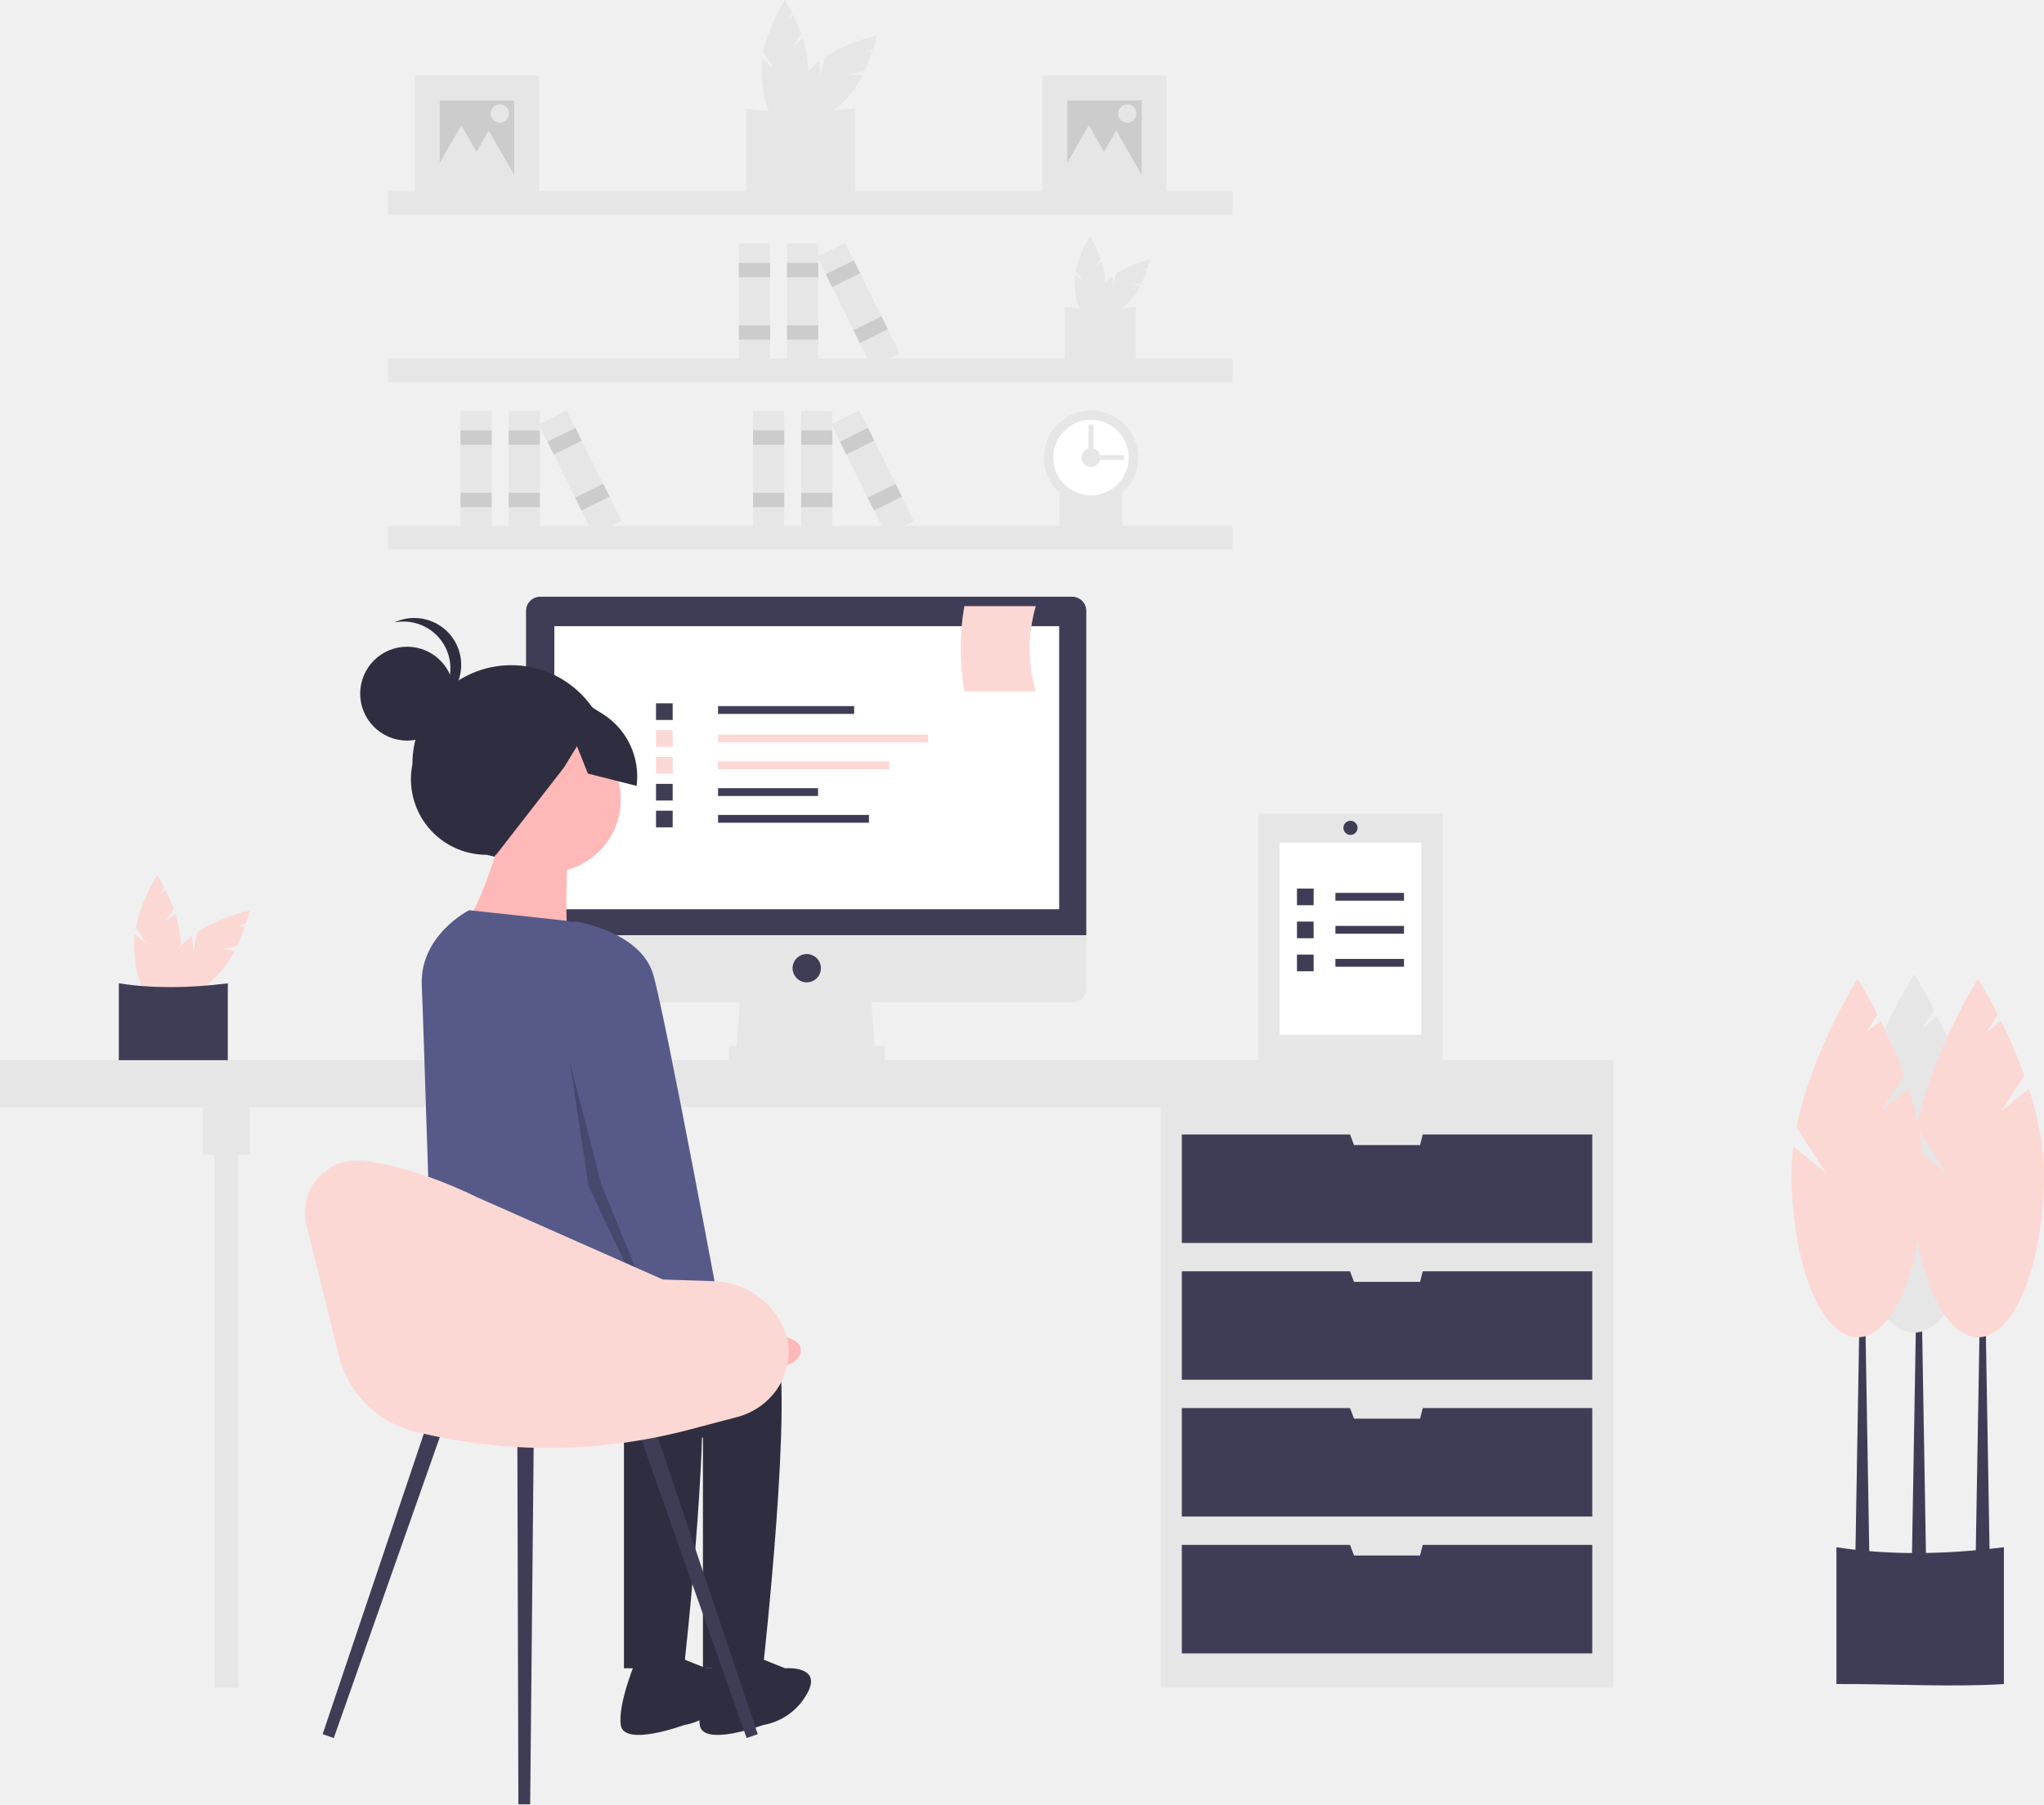
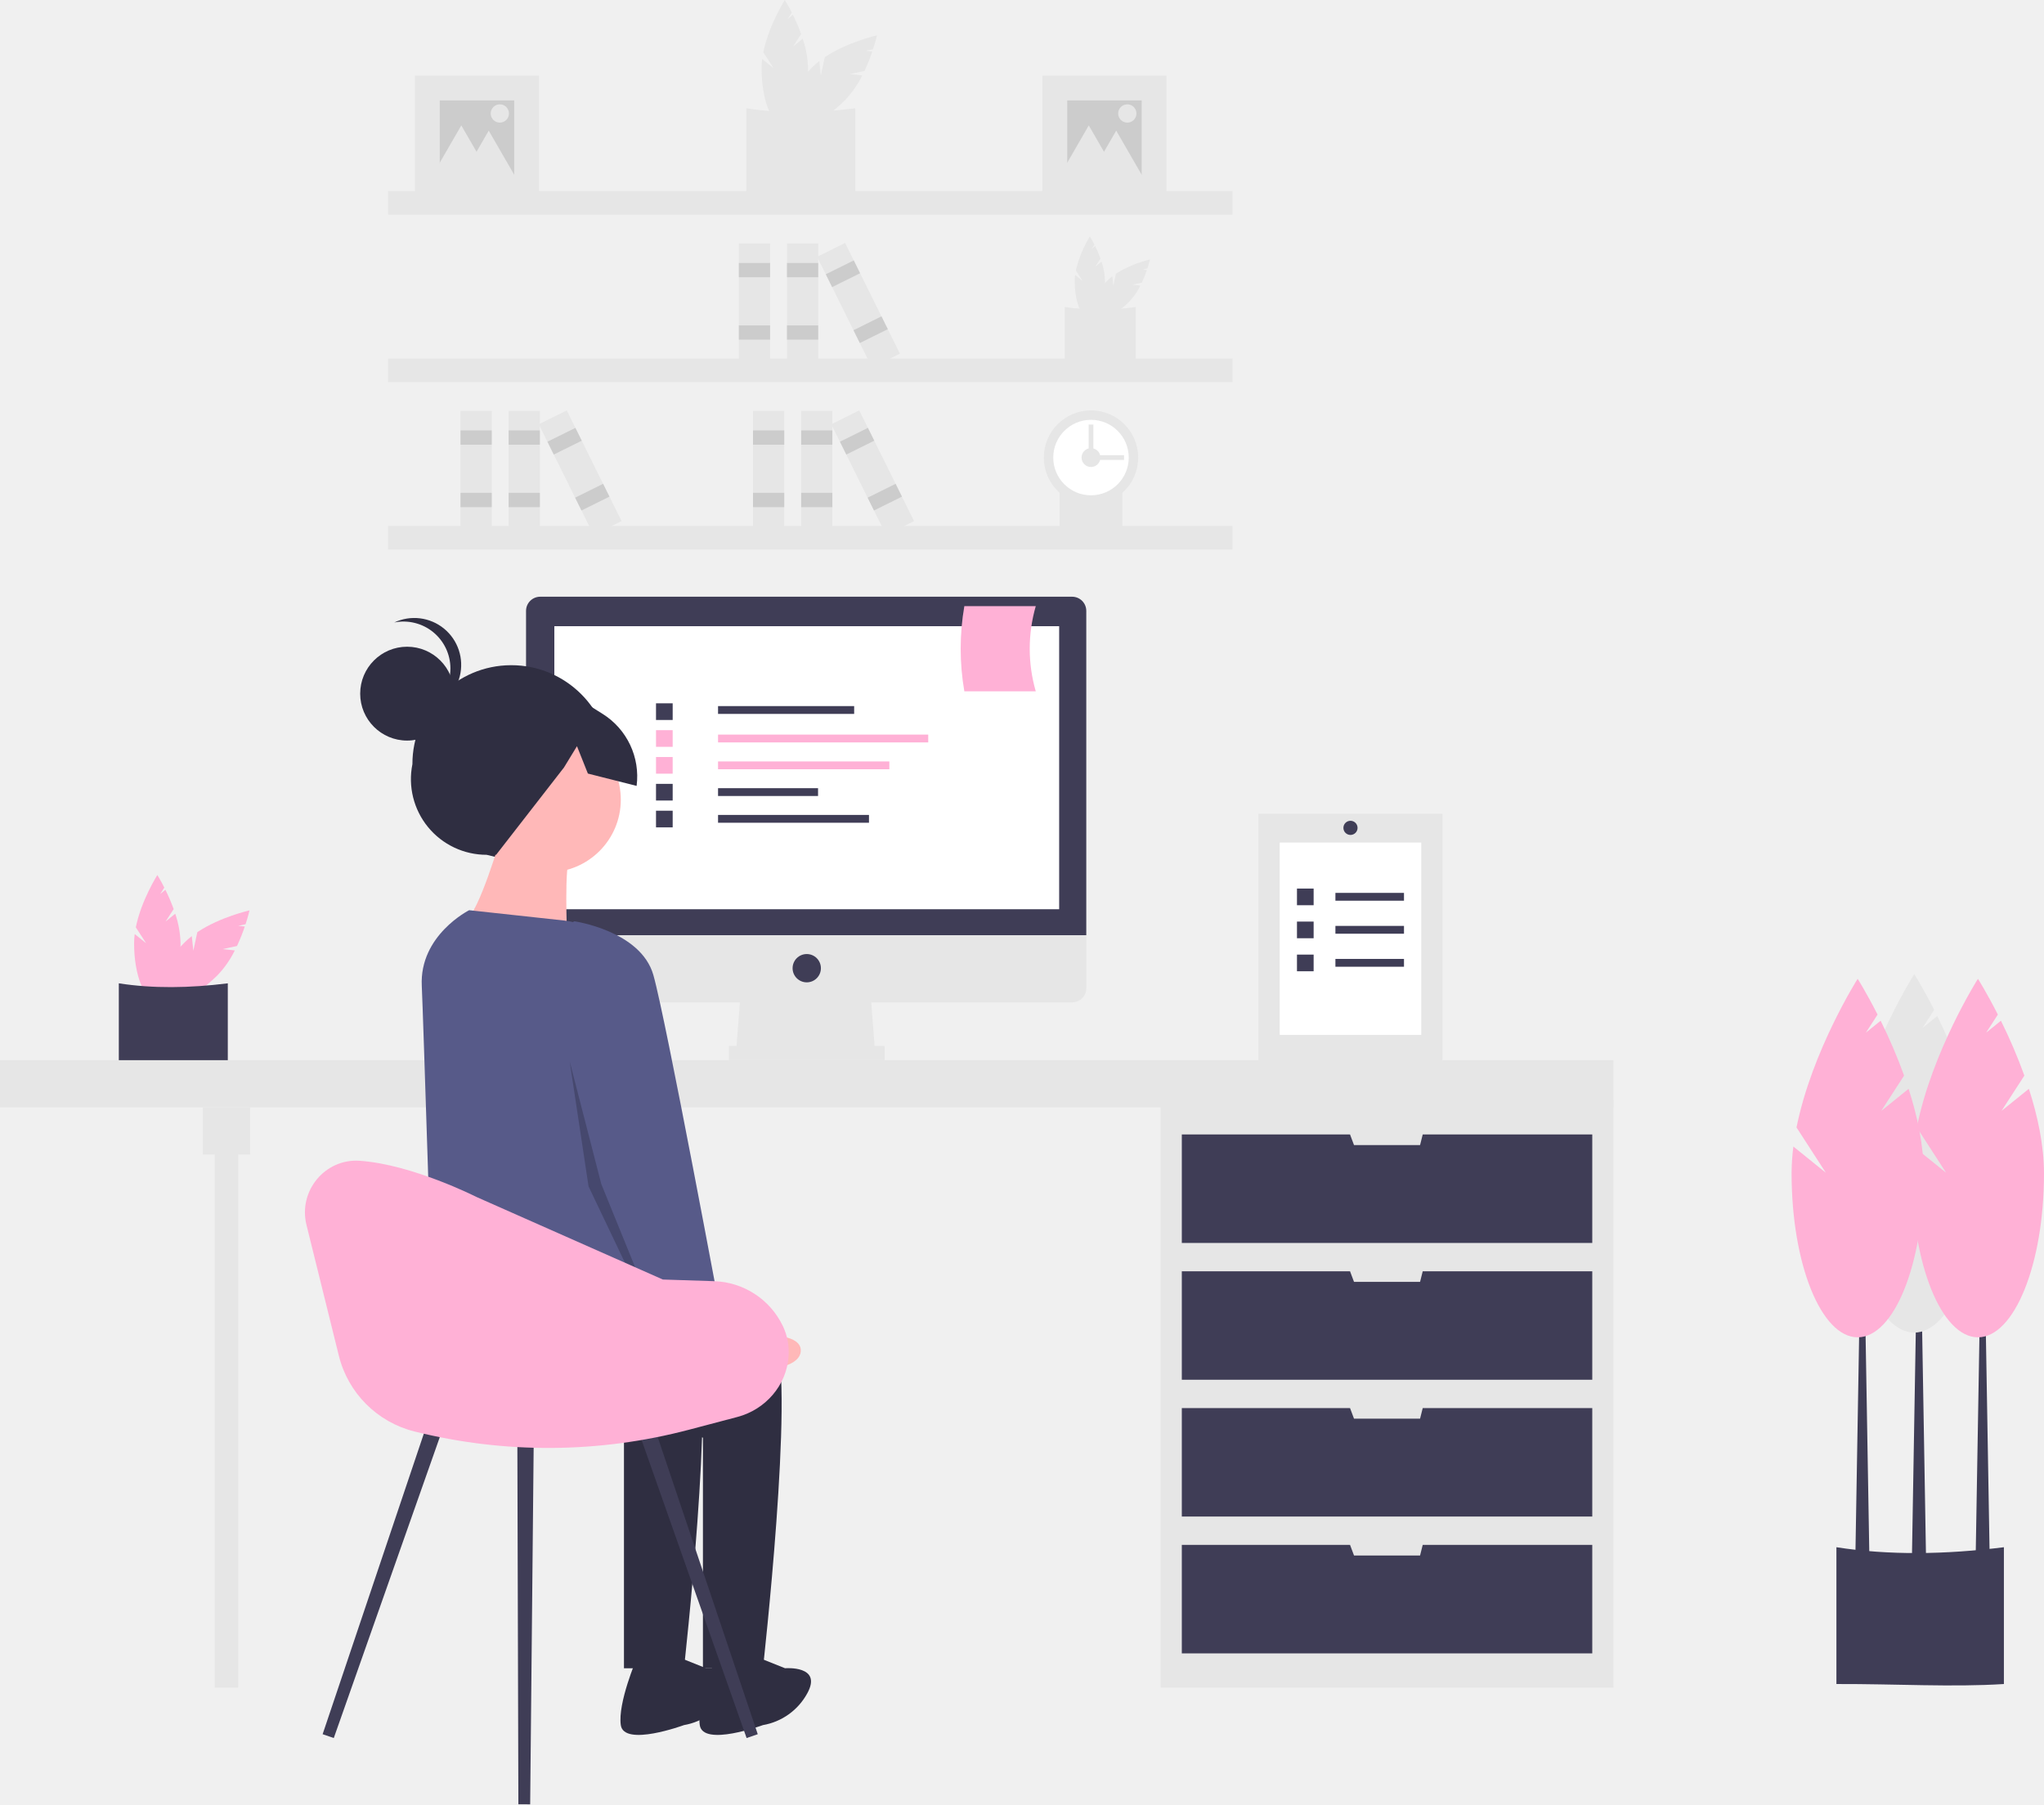
<svg xmlns="http://www.w3.org/2000/svg" id="ea61258a-e793-48f7-8624-3c5ca462ffd9" data-name="Layer 1" width="882.346" height="778.999" viewBox="0 0 882.346 778.999">
  <path d="M501.189,80.561l3.47-5.362a80.387,80.387,0,0,0-3.56-8.333l-2.244,1.812,1.776-2.745c-1.693-3.333-3.025-5.432-3.025-5.432s-6.958,10.965-9.283,22.575l4.452,6.881-4.929-3.981a32.522,32.522,0,0,0-.27,4.078c0,13.75,4.491,24.896,10.03,24.896s10.03-11.146,10.03-24.896a42.818,42.818,0,0,0-2.295-12.847Z" transform="translate(-158.8268 -60.50072)" fill="#e6e6e6" />
  <path d="M525.747,92.481l6.245-1.338a80.386,80.386,0,0,0,3.375-8.409l-2.868-.305,3.197-.685c1.159-3.554,1.702-5.98,1.702-5.98s-12.674,2.833-22.527,9.399l-1.717,8.014-.67-6.3a32.524,32.524,0,0,0-3.075,2.693c-9.722,9.722-14.429,20.779-10.512,24.696s14.974-.789,24.696-10.512a42.818,42.818,0,0,0,7.462-10.707Z" transform="translate(-158.8268 -60.50072)" fill="#e6e6e6" />
  <path d="M528.028,145.685c-14.481.926-30.26-.054-47.046,0V107.253c14.791,2.303,30.565,2.066,47.046,0Z" transform="translate(-158.8268 -60.50072)" fill="#e6e6e6" />
  <path d="M631.628,175.652l2.263-3.497a52.424,52.424,0,0,0-2.321-5.434l-1.463,1.182,1.158-1.79c-1.104-2.173-1.973-3.543-1.973-3.543a50.241,50.241,0,0,0-6.054,14.722l2.903,4.487-3.214-2.596a21.21,21.21,0,0,0-.176,2.66c0,8.967,2.928,16.236,6.541,16.236s6.541-7.269,6.541-16.236a27.923,27.923,0,0,0-1.496-8.378Z" transform="translate(-158.8268 -60.50072)" fill="#e6e6e6" />
  <path d="M647.644,183.426l4.073-.873a52.421,52.421,0,0,0,2.201-5.484l-1.87-.199,2.085-.447c.756-2.317,1.11-3.9,1.11-3.9a50.241,50.241,0,0,0-14.691,6.129l-1.12,5.226-.437-4.109a21.208,21.208,0,0,0-2.005,1.756c-6.34,6.34-9.41,13.551-6.855,16.105s9.765-.515,16.105-6.855a27.923,27.923,0,0,0,4.866-6.982Z" transform="translate(-158.8268 -60.50072)" fill="#e6e6e6" />
  <path d="M649.131,218.122c-9.444.604-19.734-.035-30.681,0v-25.063a110.584,110.584,0,0,0,30.681,0Z" transform="translate(-158.8268 -60.50072)" fill="#e6e6e6" />
  <path d="M643.3,292.399c-8.339.533-17.425-.031-27.091,0V270.268a97.647,97.647,0,0,0,27.091,0Z" transform="translate(-158.8268 -60.50072)" fill="#e6e6e6" />
  <rect x="167.508" y="82.481" width="364.547" height="10.183" fill="#e6e6e6" />
  <rect x="167.508" y="154.78" width="364.547" height="10.183" fill="#e6e6e6" />
  <rect x="167.508" y="227.078" width="364.547" height="10.183" fill="#e6e6e6" />
  <circle cx="470.958" cy="197.548" r="20.366" fill="#e6e6e6" />
  <circle cx="470.958" cy="197.548" r="16.293" fill="#fff" />
  <circle cx="470.958" cy="197.548" r="4.073" fill="#e6e6e6" />
  <rect x="634.876" y="249.902" width="2.037" height="16.293" transform="translate(735.1164 -438.3468) rotate(90)" fill="#e6e6e6" />
  <rect x="628.767" y="243.793" width="2.037" height="16.293" transform="translate(1100.743 443.3769) rotate(180)" fill="#e6e6e6" />
  <rect x="339.725" y="105.104" width="13.475" height="53.339" fill="#e6e6e6" />
  <rect x="339.725" y="113.526" width="13.475" height="6.176" fill="#ccc" />
  <rect x="339.725" y="140.476" width="13.475" height="6.176" fill="#ccc" />
  <rect x="318.951" y="105.104" width="13.475" height="53.339" fill="#e6e6e6" />
  <rect x="318.951" y="113.526" width="13.475" height="6.176" fill="#ccc" />
  <rect x="318.951" y="140.476" width="13.475" height="6.176" fill="#ccc" />
  <rect x="522.695" y="165.605" width="13.475" height="53.339" transform="translate(-189.1714 194.3656) rotate(-26.3396)" fill="#e6e6e6" />
  <rect x="515.969" y="175.601" width="13.475" height="6.176" transform="translate(-183.8419 189.9708) rotate(-26.3396)" fill="#ccc" />
  <rect x="527.926" y="199.753" width="13.475" height="6.176" transform="translate(-193.3166 197.7837) rotate(-26.3396)" fill="#ccc" />
  <rect x="219.567" y="177.403" width="13.475" height="53.339" fill="#e6e6e6" />
  <rect x="219.567" y="185.825" width="13.475" height="6.176" fill="#ccc" />
  <rect x="219.567" y="212.775" width="13.475" height="6.176" fill="#ccc" />
  <rect x="198.793" y="177.403" width="13.475" height="53.339" fill="#e6e6e6" />
  <rect x="198.793" y="185.825" width="13.475" height="6.176" fill="#ccc" />
  <rect x="198.793" y="212.775" width="13.475" height="6.176" fill="#ccc" />
  <rect x="402.537" y="237.903" width="13.475" height="53.339" transform="translate(-233.7244 148.5586) rotate(-26.3396)" fill="#e6e6e6" />
  <rect x="395.811" y="247.899" width="13.475" height="6.176" transform="translate(-228.3949 144.1638) rotate(-26.3396)" fill="#ccc" />
  <rect x="407.769" y="272.051" width="13.475" height="6.176" transform="translate(-237.8696 151.9768) rotate(-26.3396)" fill="#ccc" />
  <rect x="345.835" y="177.403" width="13.475" height="53.339" fill="#e6e6e6" />
  <rect x="345.835" y="185.825" width="13.475" height="6.176" fill="#ccc" />
  <rect x="345.835" y="212.775" width="13.475" height="6.176" fill="#ccc" />
  <rect x="325.061" y="177.403" width="13.475" height="53.339" fill="#e6e6e6" />
  <rect x="325.061" y="185.825" width="13.475" height="6.176" fill="#ccc" />
  <rect x="325.061" y="212.775" width="13.475" height="6.176" fill="#ccc" />
  <rect x="528.805" y="237.903" width="13.475" height="53.339" transform="translate(-220.6153 204.5824) rotate(-26.3396)" fill="#e6e6e6" />
  <rect x="522.079" y="247.899" width="13.475" height="6.176" transform="translate(-215.2858 200.1876) rotate(-26.3396)" fill="#ccc" />
  <rect x="534.036" y="272.051" width="13.475" height="6.176" transform="translate(-224.7604 208.0006) rotate(-26.3396)" fill="#ccc" />
  <rect x="449.987" y="32.646" width="53.556" height="53.556" fill="#e6e6e6" />
  <rect x="460.699" y="43.357" width="32.134" height="32.134" fill="#ccc" />
  <polygon points="470 54.143 476.814 65.944 483.627 77.745 470 77.745 456.373 77.745 463.187 65.944 470 54.143" fill="#e6e6e6" />
  <polygon points="481.839 56.398 488.653 68.199 495.466 80 481.839 80 468.212 80 475.026 68.199 481.839 56.398" fill="#e6e6e6" />
  <circle cx="486.631" cy="48.994" r="3.946" fill="#e6e6e6" />
  <rect x="179.123" y="32.646" width="53.556" height="53.556" fill="#e6e6e6" />
  <rect x="189.834" y="43.357" width="32.134" height="32.134" fill="#ccc" />
  <polygon points="199.136 54.143 205.949 65.944 212.763 77.745 199.136 77.745 185.509 77.745 192.322 65.944 199.136 54.143" fill="#e6e6e6" />
  <polygon points="210.975 56.398 217.788 68.199 224.601 80 210.975 80 197.348 80 204.161 68.199 210.975 56.398" fill="#e6e6e6" />
  <circle cx="215.766" cy="48.994" r="3.946" fill="#e6e6e6" />
-   <path d="M230.324,458.345l3.47-5.362a80.387,80.387,0,0,0-3.56-8.333l-2.244,1.812,1.776-2.745c-1.693-3.333-3.025-5.432-3.025-5.432s-6.958,10.965-9.283,22.575l4.452,6.881-4.929-3.981a32.524,32.524,0,0,0-.27,4.078c0,13.75,4.491,24.896,10.03,24.896s10.03-11.146,10.03-24.896a42.818,42.818,0,0,0-2.295-12.847Z" transform="translate(-158.8268 -60.50072)" fill="#fcd8d4" />
-   <path d="M254.882,470.266l6.245-1.338a80.386,80.386,0,0,0,3.375-8.409l-2.868-.305,3.197-.685c1.159-3.554,1.702-5.98,1.702-5.98s-12.674,2.833-22.527,9.399l-1.717,8.014-.67-6.3a32.524,32.524,0,0,0-3.075,2.693c-9.722,9.722-14.429,20.779-10.512,24.696s14.974-.789,24.696-10.512a42.818,42.818,0,0,0,7.462-10.707Z" transform="translate(-158.8268 -60.50072)" fill="#fcd8d4" />
+   <path d="M230.324,458.345l3.47-5.362a80.387,80.387,0,0,0-3.56-8.333l-2.244,1.812,1.776-2.745c-1.693-3.333-3.025-5.432-3.025-5.432s-6.958,10.965-9.283,22.575l4.452,6.881-4.929-3.981a32.524,32.524,0,0,0-.27,4.078c0,13.75,4.491,24.896,10.03,24.896s10.03-11.146,10.03-24.896a42.818,42.818,0,0,0-2.295-12.847Z" transform="translate(-158.8268 -60.50072)" fill="#ffb1d6" />
+   <path d="M254.882,470.266l6.245-1.338a80.386,80.386,0,0,0,3.375-8.409l-2.868-.305,3.197-.685c1.159-3.554,1.702-5.98,1.702-5.98s-12.674,2.833-22.527,9.399l-1.717,8.014-.67-6.3a32.524,32.524,0,0,0-3.075,2.693c-9.722,9.722-14.429,20.779-10.512,24.696s14.974-.789,24.696-10.512a42.818,42.818,0,0,0,7.462-10.707Z" transform="translate(-158.8268 -60.50072)" fill="#ffb1d6" />
  <path d="M257.163,523.469c-14.481.926-30.26-.054-47.046,0V485.038c14.791,2.303,30.565,2.066,47.046,0Z" transform="translate(-158.8268 -60.50072)" fill="#3f3d56" />
  <rect x="500.998" y="475.031" width="195.511" height="253.554" fill="#e6e6e6" />
  <rect x="92.664" y="488.269" width="10.183" height="240.316" fill="#e6e6e6" />
  <rect y="457.72" width="696.509" height="20.366" fill="#e6e6e6" />
  <rect x="87.573" y="478.086" width="20.366" height="20.366" fill="#e6e6e6" />
  <polygon points="614.155 489.796 613.009 494.379 584.497 494.379 582.779 489.796 510.162 489.796 510.162 536.638 687.344 536.638 687.344 489.796 614.155 489.796" fill="#3f3d56" />
  <polygon points="614.155 548.857 613.009 553.439 584.497 553.439 582.779 548.857 510.162 548.857 510.162 595.698 687.344 595.698 687.344 548.857 614.155 548.857" fill="#3f3d56" />
  <polygon points="614.155 607.918 613.009 612.5 584.497 612.5 582.779 607.918 510.162 607.918 510.162 654.759 687.344 654.759 687.344 607.918 614.155 607.918" fill="#3f3d56" />
  <polygon points="614.155 666.979 613.009 671.561 584.497 671.561 582.779 666.979 510.162 666.979 510.162 713.82 687.344 713.82 687.344 666.979 614.155 666.979" fill="#3f3d56" />
  <polygon points="377.785 454.665 317.706 454.665 319.742 428.19 375.748 428.19 377.785 454.665" fill="#e6e6e6" />
  <rect x="314.651" y="451.611" width="67.207" height="6.11" fill="#e6e6e6" />
  <path d="M621.639,318.128H392.015a6.11,6.11,0,0,0-6.11,6.11V464.252H627.748V324.237A6.11,6.11,0,0,0,621.639,318.128Z" transform="translate(-158.8268 -60.50072)" fill="#3f3d56" />
  <path d="M385.905,464.252V487.163a6.11,6.11,0,0,0,6.11,6.11h229.624a6.11,6.11,0,0,0,6.11-6.11V464.252Z" transform="translate(-158.8268 -60.50072)" fill="#e6e6e6" />
  <rect x="239.298" y="270.355" width="217.914" height="122.195" fill="#fff" />
  <circle cx="348.254" cy="418.007" r="6.11" fill="#3f3d56" />
  <path d="M1023.862,787.558c-22.254,1.424-46.502-.083-72.298,0V728.498c22.731,3.539,46.971,3.175,72.298,0Z" transform="translate(-158.8268 -60.50072)" fill="#3f3d56" />
  <polygon points="831.432 673.3 825.322 673.3 827.359 553.949 829.395 553.949 831.432 673.3" fill="#3f3d56" />
  <polygon points="858.926 674.107 852.816 674.107 854.853 554.755 856.889 554.755 858.926 674.107" fill="#3f3d56" />
  <polygon points="806.993 674.107 800.883 674.107 802.92 554.755 804.956 554.755 806.993 674.107" fill="#3f3d56" />
  <path d="M995.35,538.078l9.863-15.242a228.514,228.514,0,0,0-10.119-23.687l-6.378,5.151,5.05-7.804c-4.813-9.473-8.599-15.442-8.599-15.442s-19.78,31.17-26.389,64.173L971.435,564.786l-14.011-11.317a92.452,92.452,0,0,0-.769,11.593c0,39.086,12.765,70.771,28.512,70.771s28.512-31.685,28.512-70.771c0-12.117-2.741-24.794-6.523-36.521Z" transform="translate(-158.8268 -60.50072)" fill="#e6e6e6" />
-   <path d="M1022.844,540.114l9.863-15.242a228.515,228.515,0,0,0-10.119-23.687l-6.378,5.151,5.05-7.804c-4.813-9.473-8.599-15.442-8.599-15.442s-19.78,31.17-26.389,64.173l12.656,19.56-14.011-11.317a92.452,92.452,0,0,0-.769,11.593c0,39.086,12.765,70.771,28.512,70.771s28.512-31.685,28.512-70.771c0-12.117-2.741-24.794-6.523-36.521Z" transform="translate(-158.8268 -60.50072)" fill="#fcd8d4" />
-   <path d="M970.911,540.114l9.863-15.242a228.517,228.517,0,0,0-10.119-23.687l-6.378,5.151,5.05-7.804c-4.812-9.473-8.599-15.442-8.599-15.442s-19.78,31.17-26.389,64.173l12.656,19.56-14.011-11.317a92.452,92.452,0,0,0-.769,11.593c0,39.086,12.765,70.771,28.512,70.771s28.512-31.685,28.512-70.771c0-12.117-2.741-24.794-6.523-36.521Z" transform="translate(-158.8268 -60.50072)" fill="#fcd8d4" />
+   <path d="M1022.844,540.114l9.863-15.242a228.515,228.515,0,0,0-10.119-23.687l-6.378,5.151,5.05-7.804c-4.813-9.473-8.599-15.442-8.599-15.442s-19.78,31.17-26.389,64.173l12.656,19.56-14.011-11.317a92.452,92.452,0,0,0-.769,11.593c0,39.086,12.765,70.771,28.512,70.771s28.512-31.685,28.512-70.771c0-12.117-2.741-24.794-6.523-36.521Z" transform="translate(-158.8268 -60.50072)" fill="#ffb1d6" />
+   <path d="M970.911,540.114l9.863-15.242a228.517,228.517,0,0,0-10.119-23.687l-6.378,5.151,5.05-7.804c-4.812-9.473-8.599-15.442-8.599-15.442s-19.78,31.17-26.389,64.173l12.656,19.56-14.011-11.317a92.452,92.452,0,0,0-.769,11.593c0,39.086,12.765,70.771,28.512,70.771s28.512-31.685,28.512-70.771c0-12.117-2.741-24.794-6.523-36.521Z" transform="translate(-158.8268 -60.50072)" fill="#ffb1d6" />
  <rect x="309.964" y="304.848" width="58.756" height="3.373" fill="#3f3d56" />
-   <rect x="309.964" y="317.151" width="90.732" height="3.373" fill="#fcd8d4" />
-   <rect x="309.964" y="328.742" width="73.945" height="3.373" fill="#fcd8d4" />
+   <rect x="309.964" y="317.151" width="90.732" height="3.373" fill="#ffb1d6" />
+   <rect x="309.964" y="328.742" width="73.945" height="3.373" fill="#ffb1d6" />
  <rect x="309.964" y="340.29" width="43.168" height="3.373" fill="#3f3d56" />
  <rect x="309.964" y="351.837" width="65.151" height="3.373" fill="#3f3d56" />
  <rect x="283.184" y="303.649" width="7.195" height="7.195" fill="#3f3d56" />
-   <rect x="283.184" y="315.24" width="7.195" height="7.195" fill="#fcd8d4" />
-   <rect x="283.184" y="326.831" width="7.195" height="7.195" fill="#fcd8d4" />
+   <rect x="283.184" y="315.24" width="7.195" height="7.195" fill="#ffb1d6" />
+   <rect x="283.184" y="326.831" width="7.195" height="7.195" fill="#ffb1d6" />
  <rect x="283.184" y="338.423" width="7.195" height="7.195" fill="#3f3d56" />
  <rect x="283.184" y="350.014" width="7.195" height="7.195" fill="#3f3d56" />
-   <path d="M605.942,358.963H575.109a107.84,107.84,0,0,1,0-36.763h30.833A66.148,66.148,0,0,0,605.942,358.963Z" transform="translate(-158.8268 -60.50072)" fill="#fcd8d4" />
+   <path d="M605.942,358.963H575.109a107.84,107.84,0,0,1,0-36.763h30.833A66.148,66.148,0,0,0,605.942,358.963Z" transform="translate(-158.8268 -60.50072)" fill="#ffb1d6" />
  <path d="M381.591,432.645l-12.685-3.092a32.657,32.657,0,0,1-32.051-39.124v0a42.685,42.685,0,0,1,42.631-42.738h0a42.685,42.685,0,0,1,42.738,42.631v0C429.417,415.35,406.891,438.812,381.591,432.645Z" transform="translate(-158.8268 -60.50072)" fill="#2f2e41" />
  <circle cx="236.62" cy="345.243" r="31.364" fill="#ffb8b8" />
  <path d="M374.992,422.108s-9.545,32.727-15,35.455,43.636,6.818,43.636,6.818-1.364-31.364,1.364-34.091S374.992,422.108,374.992,422.108Z" transform="translate(-158.8268 -60.50072)" fill="#ffb8b8" />
  <path d="M424.083,623.926s61.364-5.455,69.546,15S488.174,780.745,488.174,780.745H462.265V681.199s-110.472-31.402-110.472-42.311S424.083,623.926,424.083,623.926Z" transform="translate(-158.8268 -60.50072)" fill="#2f2e41" />
  <path d="M484.083,775.29l13.636,5.455s16.364-1.364,9.545,10.909A27.004,27.004,0,0,1,488.174,805.29s-25.909,9.545-27.273,0,6.818-28.636,6.818-28.636Z" transform="translate(-158.8268 -60.50072)" fill="#2f2e41" />
  <path d="M389.992,623.926s61.364-5.455,69.546,15S454.083,780.745,454.083,780.745H428.174V681.199s-78.418-18.164-78.418-29.073c0-5.125-5.343-31.171,4.073-36.658C364.457,609.274,389.992,623.926,389.992,623.926Z" transform="translate(-158.8268 -60.50072)" fill="#2f2e41" />
  <path d="M449.992,775.29l13.636,5.455s16.364-1.364,9.545,10.909A27.004,27.004,0,0,1,454.083,805.29s-25.909,9.545-27.273,0,6.818-28.636,6.818-28.636Z" transform="translate(-158.8268 -60.50072)" fill="#2f2e41" />
  <path d="M361.356,453.471l40.98,4.454a30.182,30.182,0,0,1,26.269,23.767L444.538,557.108s5.455,75-5.455,79.091-25.909-16.364-46.364-13.636-47.046,8.864-47.046,8.864S341.451,497.179,340.901,486.199C339.801,464.248,361.356,453.471,361.356,453.471Z" transform="translate(-158.8268 -60.50072)" fill="#575a89" />
  <path d="M458.427,627.823l16.824,9.908s30.183-4.331,29.241,6.278-33.889,8.559-33.889,8.559l-20.275-12.493Z" transform="translate(-158.8268 -60.50072)" fill="#ffb8b8" />
  <circle cx="175.743" cy="299.475" r="20.26" fill="#2f2e41" />
  <path d="M353.263,349.085a20.25,20.25,0,0,0-24.247-19.836,20.25,20.25,0,1,1,12.63,38.165A20.243,20.243,0,0,0,353.263,349.085Z" transform="translate(-158.8268 -60.50072)" fill="#2f2e41" />
  <path d="M370.643,360.575l27.313-5.029,21.005,13.165a31.863,31.863,0,0,1,14.678,31.095l-21.037-5.332-4.711-11.812-5.61,9.196-29.334,37.75-16.47-10.488-14.683-23.009Z" transform="translate(-158.8268 -60.50072)" fill="#2f2e41" />
  <path d="M393.136,465.071l13.636-6.818s28.636,4.091,34.091,23.182,30,151.364,30,151.364L447.681,643.708l-32.727-80.455Z" transform="translate(-158.8268 -60.50072)" fill="#575a89" />
  <polygon points="245.917 458.23 259.565 511.205 283.767 570.701 282.928 572.761 254.063 512.199 245.917 458.23" opacity="0.2" />
  <polygon points="144.084 750.379 139.271 748.721 185.896 610.231 192.636 612.553 144.084 750.379" fill="#3f3d56" />
  <polygon points="322.291 750.379 327.105 748.721 280.479 610.231 273.74 612.553 322.291 750.379" fill="#3f3d56" />
  <polygon points="223.77 778.981 228.861 778.999 230.443 617.107 223.315 617.082 223.77 778.981" fill="#3f3d56" />
-   <path d="M291.127,589.357l13.966,56.445a44.826,44.826,0,0,0,32.642,32.721l0,0a238.26,238.26,0,0,0,118.547-.764l20.851-5.499c12.116-3.195,21.227-13.601,22.089-26.101a25.685,25.685,0,0,0-2.323-12.872q-.122-.26-.246-.515a34.064,34.064,0,0,0-29.598-19.138l-22.089-.713L364.521,577.282s-27.667-14.053-50.412-15.626C299.089,560.617,287.51,574.741,291.127,589.357Z" transform="translate(-158.8268 -60.50072)" fill="#fcd8d4" />
+   <path d="M291.127,589.357l13.966,56.445a44.826,44.826,0,0,0,32.642,32.721l0,0a238.26,238.26,0,0,0,118.547-.764l20.851-5.499c12.116-3.195,21.227-13.601,22.089-26.101a25.685,25.685,0,0,0-2.323-12.872q-.122-.26-.246-.515a34.064,34.064,0,0,0-29.598-19.138l-22.089-.713L364.521,577.282s-27.667-14.053-50.412-15.626C299.089,560.617,287.51,574.741,291.127,589.357Z" transform="translate(-158.8268 -60.50072)" fill="#ffb1d6" />
  <rect x="543.257" y="351.309" width="79.426" height="107.939" fill="#e6e6e6" />
  <rect x="552.421" y="363.764" width="61.097" height="83.03" fill="#fff" />
  <rect x="576.467" y="385.492" width="29.602" height="3.373" fill="#3f3d56" />
  <rect x="559.87" y="383.625" width="7.195" height="7.195" fill="#3f3d56" />
  <rect x="576.467" y="399.748" width="29.602" height="3.373" fill="#3f3d56" />
  <rect x="559.87" y="397.881" width="7.195" height="7.195" fill="#3f3d56" />
  <rect x="576.467" y="414.004" width="29.602" height="3.373" fill="#3f3d56" />
  <rect x="559.87" y="412.137" width="7.195" height="7.195" fill="#3f3d56" />
  <rect x="579.915" y="354.364" width="6.11" height="6.11" rx="3.055" fill="#3f3d56" />
</svg>
